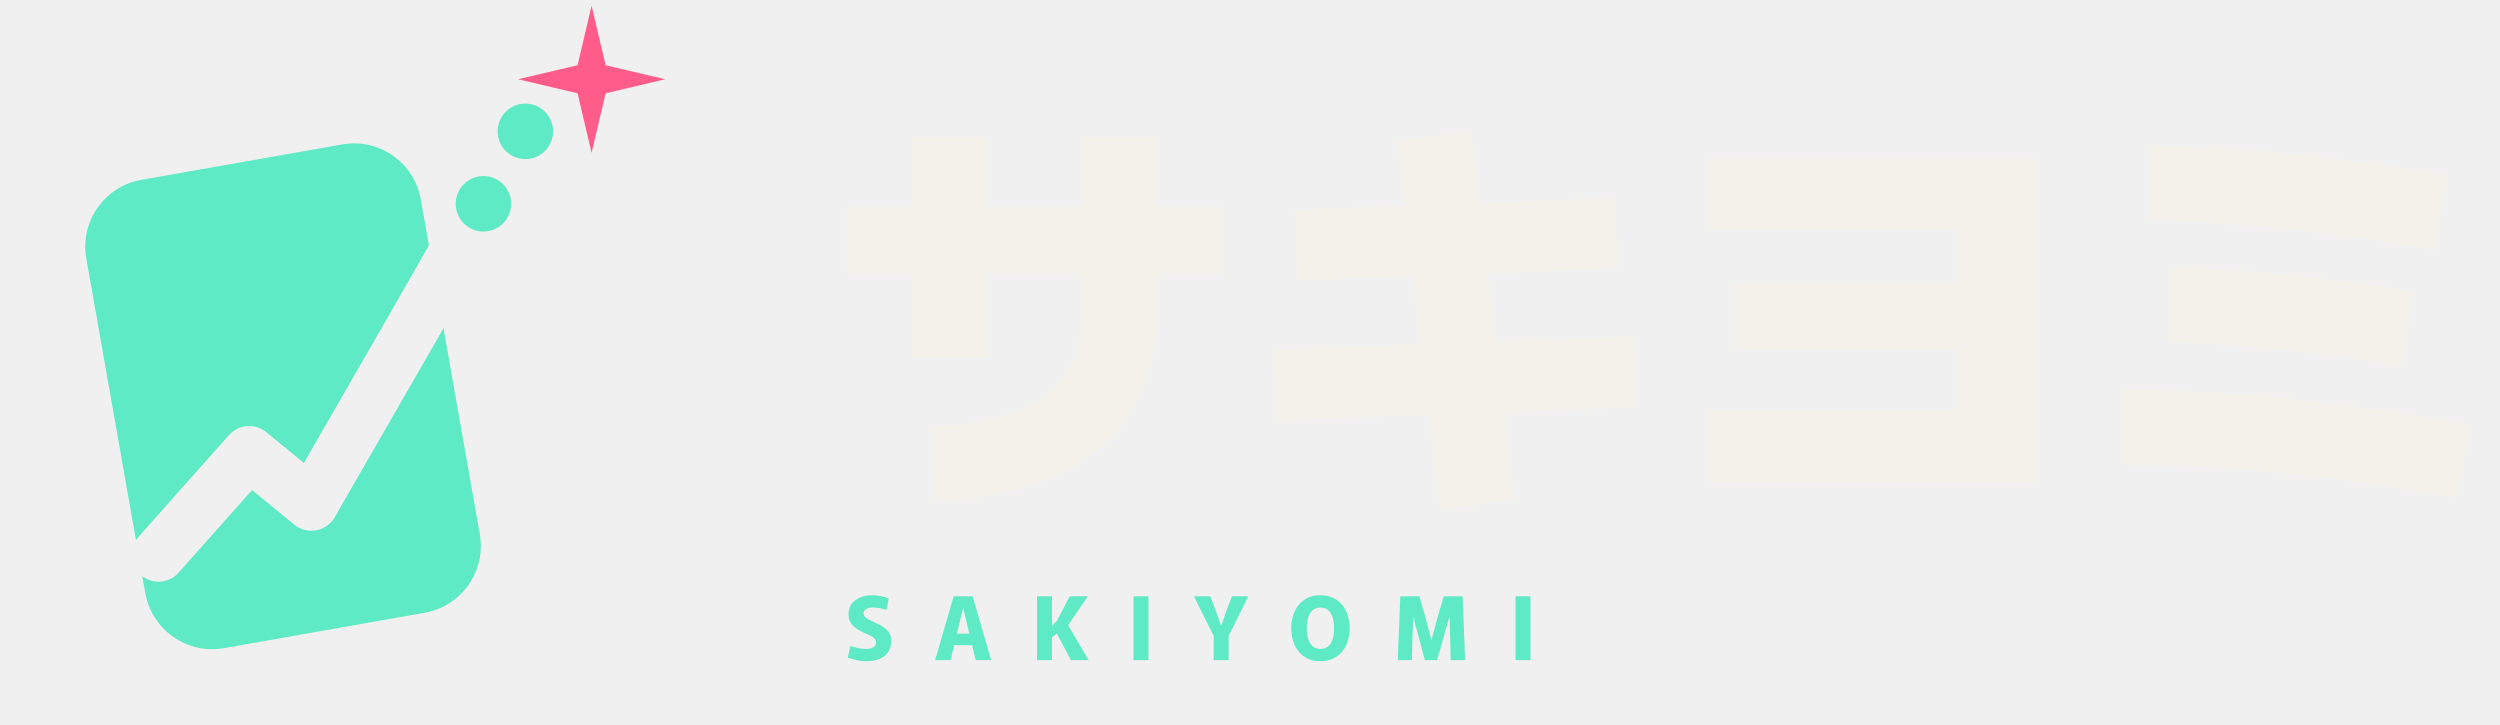
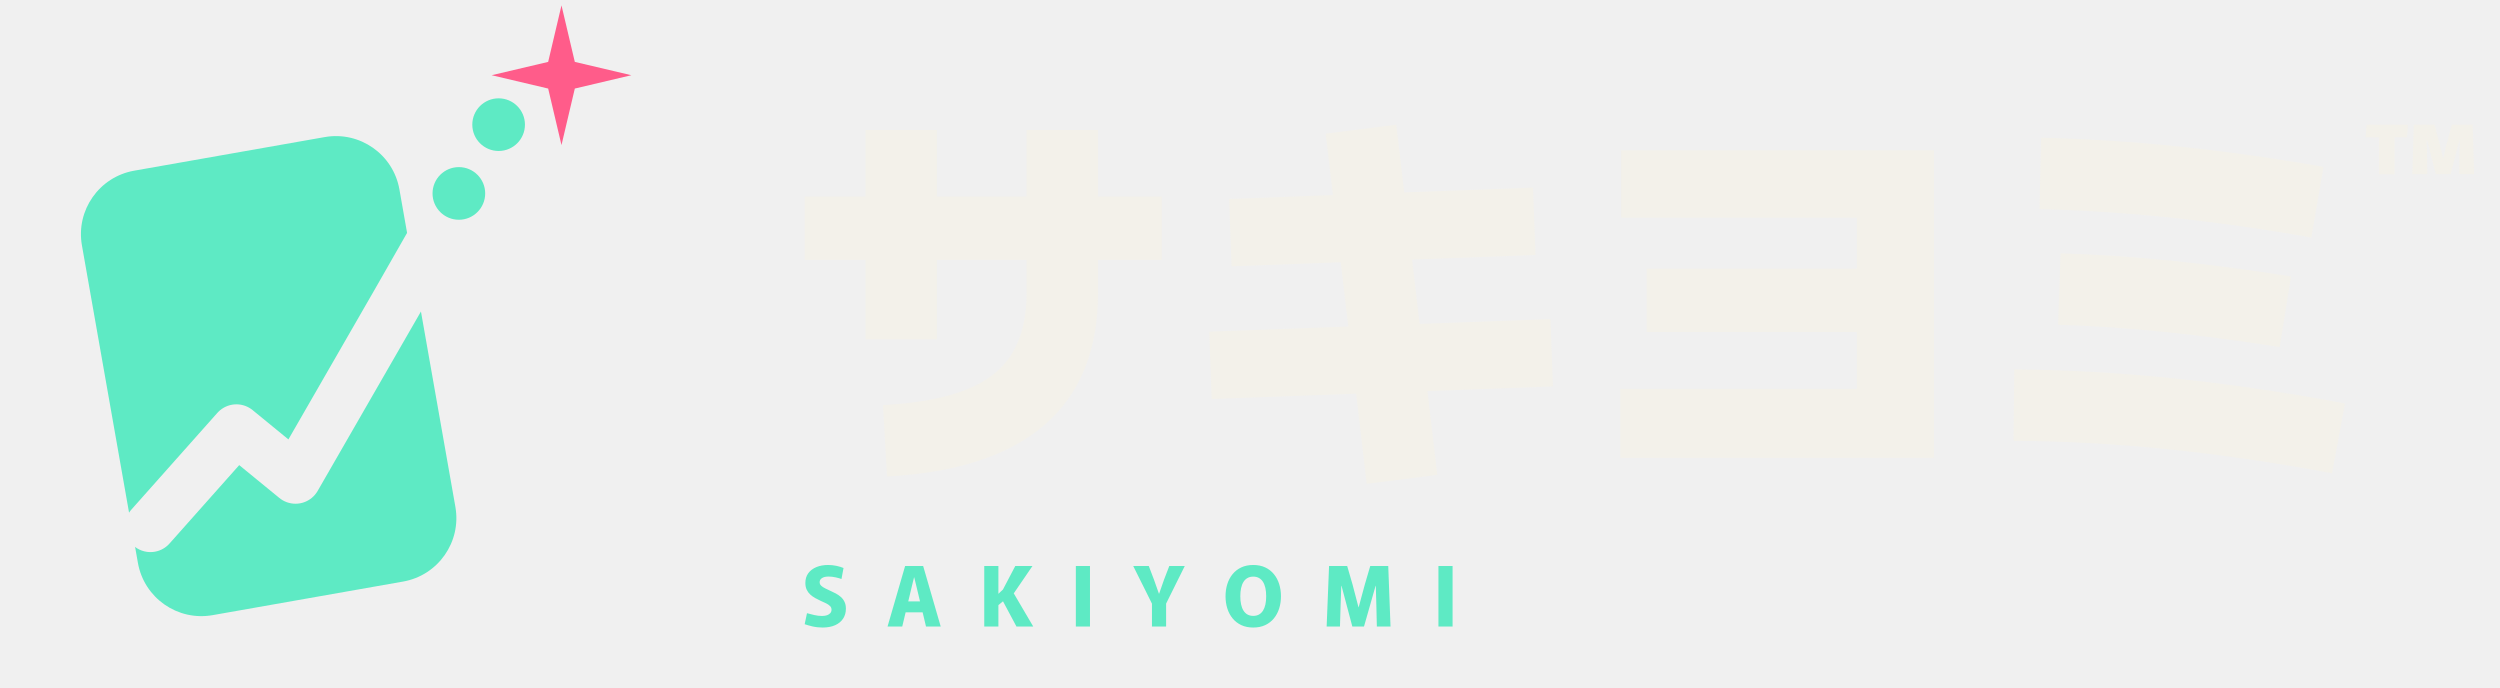
- <svg xmlns="http://www.w3.org/2000/svg" width="690" height="200" viewBox="0 0 690 200">
+ <svg xmlns="http://www.w3.org/2000/svg" width="727" height="200" viewBox="0 0 727 200">
  <g transform="scale(1.5625)">
    <defs>
-       <mask id="horizontaldarkk" maskUnits="userSpaceOnUse" x="0" y="0" width="128" height="128">
+       <mask id="sakiyomi_horizontal_dark_tmk" maskUnits="userSpaceOnUse" x="0" y="0" width="128" height="128">
        <rect width="128" height="128" fill="#fff" />
        <polyline points="28,98 44,80 55,89 74,56 90,28" fill="none" stroke="#000" stroke-width="9.5" stroke-linecap="round" stroke-linejoin="round" />
      </mask>
    </defs>
-     <g mask="url(#horizontaldarkk)">
+     <g mask="url(#sakiyomi_horizontal_dark_tmk)">
      <rect x="20" y="28" width="60" height="84" rx="12" transform="rotate(-10 50 70)" fill="#5EEAC4" />
    </g>
    <circle cx="85.4" cy="36.0" r="4.9" fill="#5EEAC4" />
    <circle cx="92.8" cy="23.2" r="4.9" fill="#5EEAC4" />
    <polygon points="104.50,1.00 106.98,11.52 117.50,14.00 106.98,16.48 104.50,27.00 102.02,16.48 91.50,14.00 102.02,11.52" fill="#FF5C8A" />
  </g>
  <g transform="translate(234 131.02)">
    <path d="M0.0 -55.46V-73.868H103.84V-55.46ZM38.468 -32.332H17.7V-93.22H38.468ZM23.954 7.552 22.774 -13.216Q37.76 -14.042 46.964 -17.7Q56.168 -21.358 60.357 -28.32Q64.546 -35.282 64.546 -45.902V-93.22H85.314V-45.902Q85.314 -21.004 69.856 -7.552Q54.398 5.9 23.954 7.552Z M211.81 -76.464 212.518 -56.876 124.136 -53.572 123.428 -73.16ZM216.884 -38.232 217.592 -18.644 118.354 -14.986 117.646 -34.574ZM183.962 7.08 163.43 9.676 151.512 -92.158 172.044 -94.754Z M237.18 2.124V-17.936H305.974V-67.732H237.416V-87.32H328.394V2.124ZM244.85 -34.456V-52.864H319.19V-34.456Z M447.928 -13.688 444.152 6.608Q419.608 2.006 396.657 -0.354Q373.706 -2.714 351.522 -2.832L351.758 -23.6Q397.306 -23.246 447.928 -13.688ZM432.234 -50.622 428.93 -30.09Q411.82 -32.804 395.831 -34.456Q379.842 -36.108 364.502 -36.58L365.21 -57.348Q381.14 -56.876 397.837 -55.165Q414.534 -53.454 432.234 -50.622ZM441.674 -82.482 438.134 -61.95Q417.484 -65.608 397.837 -67.673Q378.19 -69.738 359.074 -70.21L359.546 -90.978Q379.488 -90.506 399.902 -88.382Q420.316 -86.258 441.674 -82.482Z" fill="#F3F1EA" />
    <path d="M5.213 51.467Q3.641 51.467 2.238 51.134Q0.835 50.802 0.0 50.499L0.673 47.298Q1.58 47.556 2.758 47.828Q3.935 48.101 5.052 48.101Q5.902 48.101 6.517 47.883Q7.132 47.665 7.471 47.254Q7.809 46.843 7.809 46.278Q7.809 45.645 7.366 45.21Q6.922 44.774 6.195 44.411Q5.467 44.049 4.612 43.686Q3.834 43.323 3.054 42.894Q2.274 42.464 1.627 41.873Q0.98 41.283 0.589 40.458Q0.198 39.634 0.198 38.505Q0.198 36.832 1.052 35.671Q1.907 34.51 3.399 33.893Q4.89 33.276 6.797 33.276Q8.071 33.276 9.251 33.532Q10.43 33.788 11.297 34.151L10.704 37.352Q10.055 37.11 9.007 36.876Q7.958 36.642 6.938 36.642Q5.717 36.642 5.035 37.086Q4.354 37.529 4.354 38.283Q4.354 38.888 4.802 39.309Q5.249 39.731 5.971 40.081Q6.692 40.432 7.519 40.815Q8.301 41.158 9.087 41.579Q9.873 42.001 10.535 42.591Q11.196 43.182 11.591 44.01Q11.986 44.839 11.986 45.976Q11.986 47.641 11.176 48.879Q10.365 50.116 8.845 50.792Q7.325 51.467 5.213 51.467Z M29.209 33.566H34.451L39.559 51.177H35.285L32.475 39.412L31.85 36.86H31.806L31.181 39.412L28.371 51.177H24.097ZM29.834 43.875H33.842L34.535 47.052H29.125Z M52.222 33.566H56.334V41.658L57.653 40.42L61.245 33.566H66.244L60.801 41.529L66.466 51.177H61.588L57.673 43.839L56.334 44.948V51.177H52.222Z M78.855 33.566H82.968V51.177H78.855Z M100.989 44.516 95.538 33.566H100.062L101.562 37.509L103.021 41.634H103.07L104.513 37.509L106.033 33.566H110.536L105.101 44.516V51.177H100.989Z M130.445 51.467Q128.469 51.467 126.971 50.765Q125.474 50.064 124.449 48.816Q123.425 47.568 122.905 45.917Q122.385 44.266 122.385 42.371Q122.385 40.477 122.905 38.826Q123.425 37.175 124.449 35.927Q125.474 34.679 126.971 33.978Q128.469 33.276 130.445 33.276Q132.42 33.276 133.918 33.978Q135.416 34.679 136.44 35.927Q137.464 37.175 137.984 38.826Q138.504 40.477 138.504 42.371Q138.504 44.266 137.984 45.917Q137.464 47.568 136.44 48.816Q135.416 50.064 133.918 50.765Q132.42 51.467 130.445 51.467ZM130.445 48.08Q131.388 48.08 132.1 47.689Q132.811 47.298 133.281 46.55Q133.751 45.802 133.978 44.75Q134.206 43.698 134.206 42.371Q134.206 41.045 133.978 39.993Q133.751 38.94 133.281 38.193Q132.811 37.445 132.1 37.054Q131.388 36.663 130.445 36.663Q129.501 36.663 128.79 37.054Q128.078 37.445 127.608 38.193Q127.139 38.94 126.911 39.993Q126.683 41.045 126.683 42.371Q126.683 43.698 126.911 44.75Q127.139 45.802 127.608 46.55Q128.078 47.298 128.79 47.689Q129.501 48.08 130.445 48.08Z M152.49 33.566H157.759L159.311 38.92L161.053 45.577H161.097L162.899 38.92L164.472 33.566H169.701L170.362 51.177H166.387L166.242 44.903L166.085 39.335H166.02L162.649 51.177H159.259L156.11 39.335H156.046L155.848 44.903L155.663 51.177H151.788Z M184.3 33.566H188.412V51.177H184.3Z" fill="#5EEAC4" />
  </g>
+   <path d="M701.929 36.265H707.975L709.668 42.683L710.42 45.929H710.552L711.262 42.683L713.005 36.265H719.052L719.465 50.637H715.12L715.202 44.012L715.335 40.774H715.161L712.658 50.637H708.322L705.819 40.774H705.637L705.778 44.012L705.86 50.637H701.507ZM691.802 39.948H687.928L688.201 36.265H700.235L699.963 39.948H696.361V50.678H691.802Z" fill="#F3F1EA" />
</svg>
